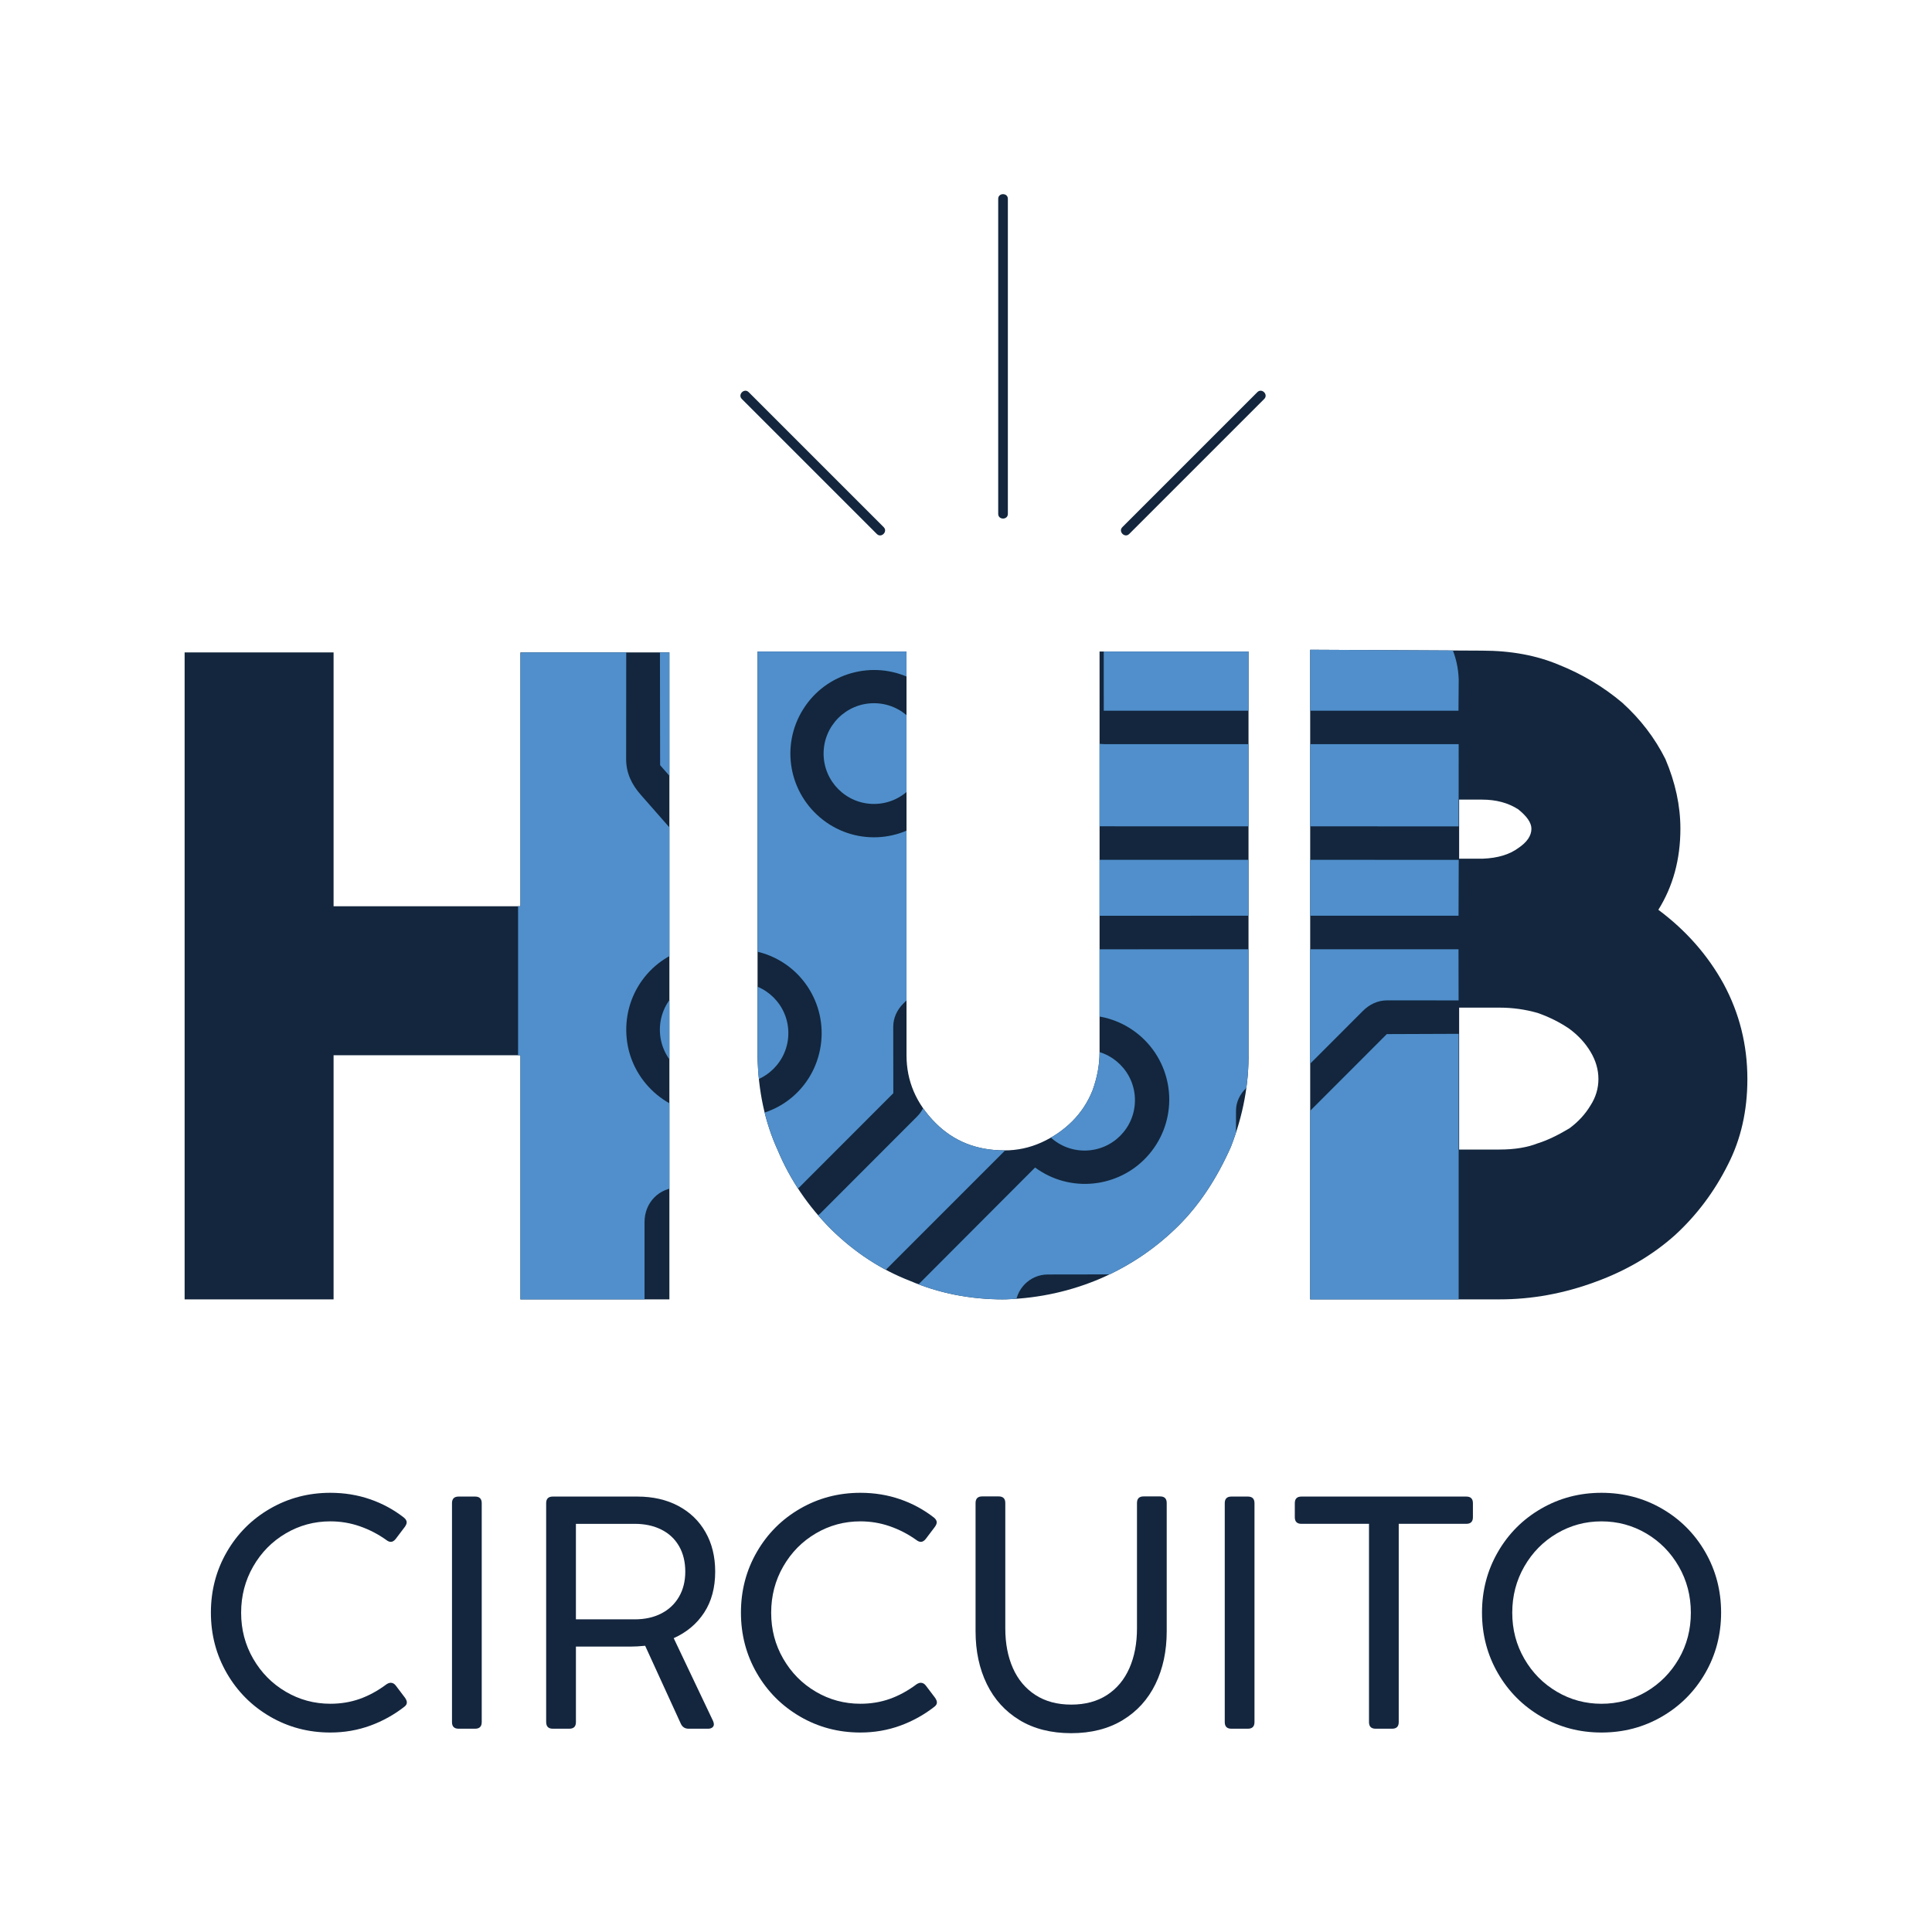
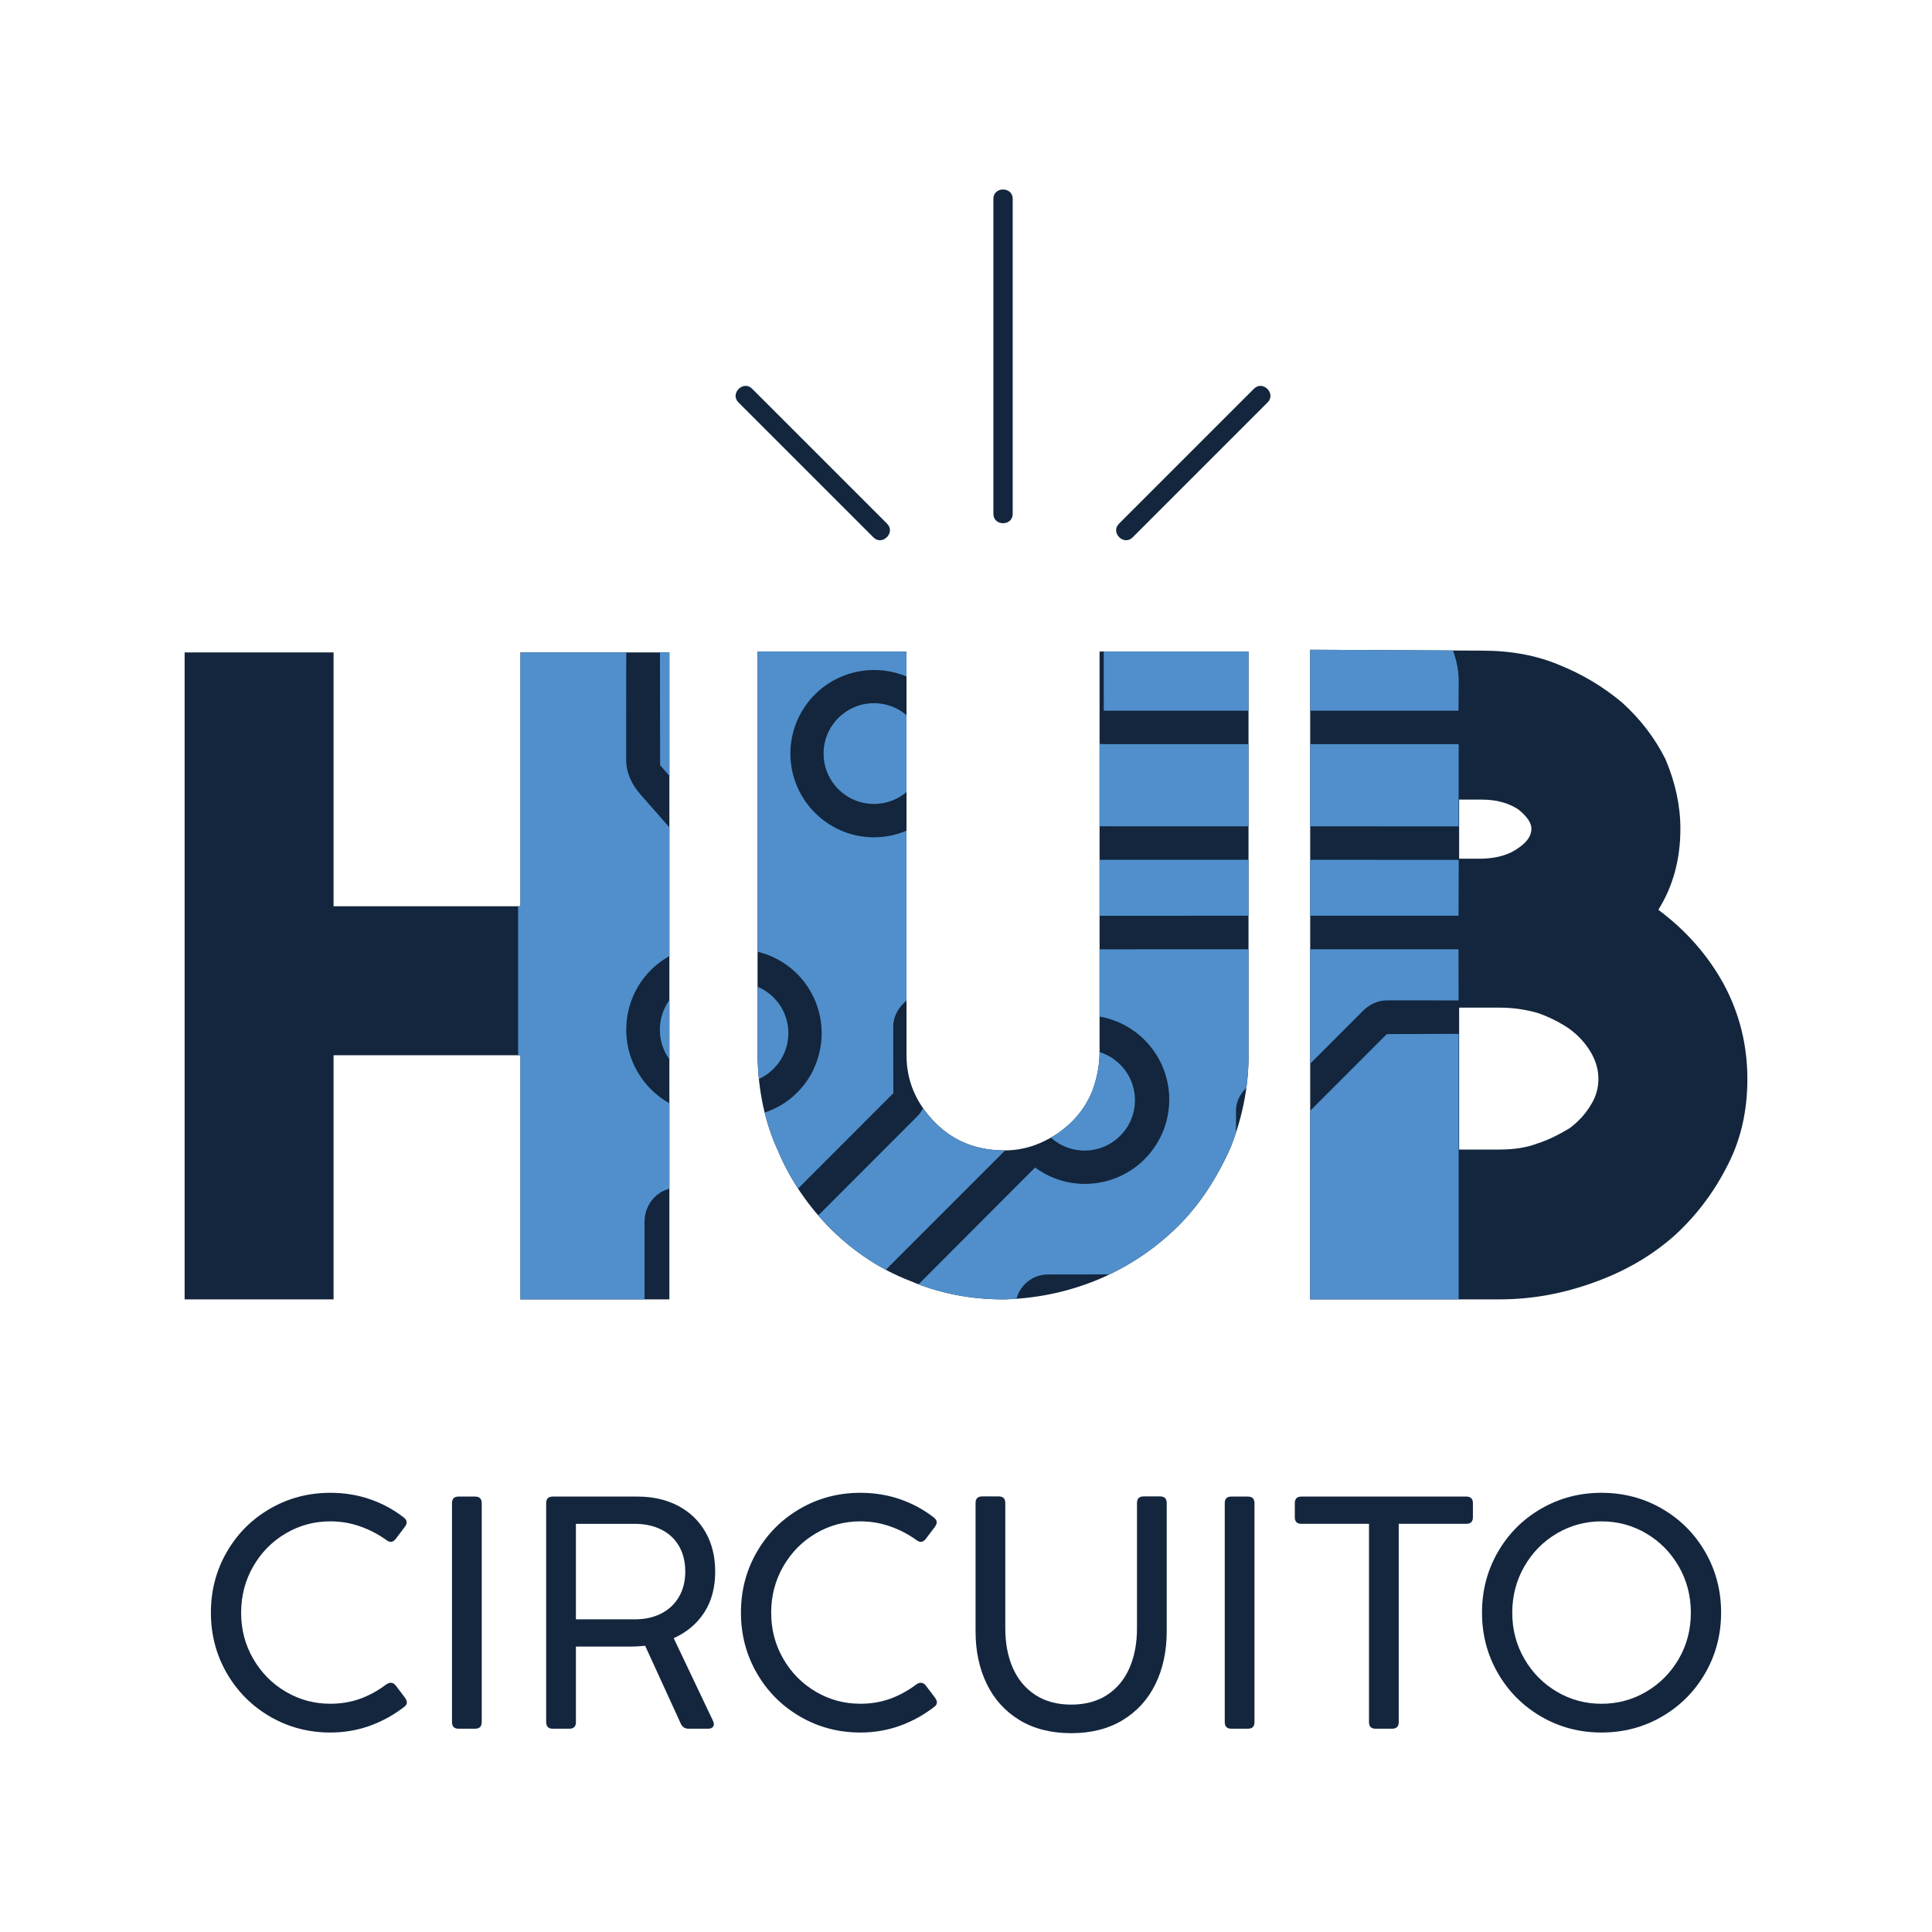
<svg xmlns="http://www.w3.org/2000/svg" id="Camada_1" data-name="Camada 1" viewBox="0 0 1000 1000">
  <defs>
    <style>
      .cls-1 {
        fill: #508fcb;
      }

      .cls-2 {
        clip-path: url(#clippath-1);
      }

      .cls-3 {
        fill: #14263e;
      }

      .cls-4 {
        fill: #13263d;
      }

      .cls-5 {
        clip-path: url(#clippath-2);
      }

      .cls-6 {
        clip-path: url(#clippath);
      }
    </style>
    <clipPath id="clippath">
      <path class="cls-4" d="M346.48,672.56h-77.1v-126.37h-96.72v126.37h-77.1v-334.87h77.1v131.39h96.72v-131.39h77.1v334.87Z" />
    </clipPath>
    <clipPath id="clippath-1">
      <path class="cls-4" d="M519.39,672.56c-17.34,0-33.46-3.19-48.36-9.58-14.91-5.77-28.44-14.6-40.6-26.46-12.17-12.16-21.44-25.85-27.83-41.06-6.69-14.6-10.19-30.87-10.49-48.82v-209.41h77.1v208.95c0,13.39,5.02,25.09,15.06,35.13,9.42,9.43,21.29,14.14,35.59,14.14,6.69,0,13.07-1.37,19.16-4.11,6.08-2.74,11.41-6.39,15.97-10.95s8.06-9.88,10.49-15.97c2.43-6.69,3.65-13.23,3.65-19.62v-207.58h77.1v207.12c.3,16.42-2.74,32.85-9.12,49.27-7.3,16.42-16.27,29.96-26.92,40.6-11.56,11.56-24.94,20.69-40.15,27.37-15.51,6.69-31.94,10.34-49.27,10.95h-1.37Z" />
    </clipPath>
    <clipPath id="clippath-2">
      <path class="cls-4" d="M858.36,470.91c14.29,10.65,25.55,23.42,33.76,38.32,8.21,15.21,12.32,31.64,12.32,49.27,0,16.42-3.35,31.18-10.04,44.25-7,13.99-16.12,26.16-27.37,36.5-11.56,10.34-25.25,18.41-41.06,24.18-16.42,6.09-33,9.12-49.73,9.12h-98.09v-336.24l88.96.46c14.9,0,28.13,2.44,39.69,7.3,12.16,4.87,23.11,11.41,32.85,19.62,9.42,8.52,16.88,18.25,22.36,29.2,5.17,12.17,7.76,24.18,7.76,36.04,0,15.82-3.81,29.81-11.41,41.97ZM767.57,444.45c7.6-.3,13.69-2.12,18.25-5.47,4.56-3.04,6.84-6.39,6.84-10.04,0-3.04-2.28-6.39-6.84-10.04-5.18-3.34-11.41-5.02-18.71-5.02h-11.86v30.57h12.32ZM776.24,595c7.6,0,14.14-1.06,19.62-3.19,4.86-1.52,10.34-4.11,16.42-7.76,4.56-3.34,8.21-7.3,10.95-11.86,2.74-4.26,4.11-8.82,4.11-13.69s-1.37-9.58-4.11-14.14c-2.74-4.56-6.39-8.51-10.95-11.86-4.87-3.34-10.34-6.08-16.42-8.21-6.39-1.82-12.93-2.74-19.62-2.74h-20.99v73.45h20.99Z" />
    </clipPath>
  </defs>
  <g>
    <g>
      <g>
-         <path class="cls-4" d="M584.47,276.39c18.12-18.12,36.24-36.24,54.36-54.36l15.53-15.53c2.28-2.28-1.26-5.81-3.54-3.54-18.12,18.12-36.24,36.24-54.36,54.36-5.18,5.18-10.35,10.35-15.53,15.53-2.28,2.28,1.26,5.81,3.54,3.54h0Z" />
-         <path class="cls-4" d="M457.4,272.86c-18.12-18.12-36.24-36.24-54.36-54.36-5.18-5.18-10.35-10.35-15.53-15.53-2.28-2.28-5.81,1.26-3.54,3.54,18.12,18.12,36.24,36.24,54.36,54.36l15.53,15.53c2.28,2.28,5.81-1.26,3.54-3.54h0Z" />
+         <path class="cls-4" d="M586.24,278.16c23.3-23.3,46.59-46.59,69.89-69.89,4.56-4.56-2.51-11.63-7.07-7.07-23.3,23.3-46.59,46.59-69.89,69.89-4.56,4.56,2.51,11.63,7.07,7.07h0Z" />
+         <path class="cls-4" d="M459.17,271.09c-23.3-23.3-46.59-46.59-69.89-69.89-4.56-4.56-11.63,2.51-7.07,7.07,23.3,23.3,46.59,46.59,69.89,69.89,4.56,4.56,11.63-2.51,7.07-7.07h0Z" />
      </g>
-       <path class="cls-4" d="M521.67,265.98V102.91c0-3.22-5-3.22-5,0v163.08c0,3.22,5,3.22,5,0h0Z" />
+       <path class="cls-4" d="M524.17,265.98V102.91c0-6.43-10-6.45-10,0v163.08c0,6.43,10,6.45,10,0h0Z" />
    </g>
    <g>
      <path class="cls-4" d="M346.48,672.56h-77.1v-126.37h-96.72v126.37h-77.1v-334.87h77.1v131.39h96.72v-131.39h77.1v334.87Z" />
      <g class="cls-6">
        <g>
          <path class="cls-1" d="M478.23,405.86c9.62-20.52,2.04-44.13-16.25-55.63-19.43-12.21-44.44-7.02-57.74,10.33-13.98,18.25-11.39,43.36,4.77,58.48,16.7,15.63,42.28,15.66,58.96.46l24.01,17.67c4.57,3.37,9.59,5.4,15.82,5.41l215.29.03-.1,29.13-216.14.03c-5.12,0-9.12,2.14-12.41,5.43l-40.4,40.39c-3.22,3.21-5.25,7.4-5.24,12.08l.04,34.68-50.13,50.18-47.49.12c-9.97.03-17.61,7.71-17.61,17.9v127.8s-21.75.05-21.75.05c-24.2.05-43.7-19.36-43.7-43.91v-367.05c0-25.02,20.15-44.1,44.8-43.91l11.2.09-.07,87.31c0,7.35,3,13.26,7.61,18.5l27.23,30.97.21,47.8c-22.51,4.67-37.11,25.12-34.74,47.5,2.3,21.8,20.96,38.97,43.51,38.93,22-.04,40.96-16.71,43.31-39.09,2.3-21.93-12.18-42.72-34.65-47.34l-.08-44.72c-.01-7.44-3.1-14.05-8.28-19.14l-26.53-30.28-.15-90.54h199.66s.07,59.08.07,59.08c.01,9.94,7.76,17.65,17.87,17.65h163.94s-.02,42.89-.02,42.89l-217.78-.06-27.04-19.22Z" />
          <path class="cls-1" d="M723.09,348.54l-.12,16.25h-164.35s-.02-59.27-.02-59.27l119.53.03c24.5-.5,44.19,18.23,44.96,42.98Z" />
          <path class="cls-1" d="M723.05,716.72c-.11,24.23-19.45,43.69-43.7,43.69h-30.32s0-67.79,0-67.79h73.99s.03,24.11.03,24.11Z" />
          <circle class="cls-1" cx="438.75" cy="387.16" r="26.27" />
          <circle class="cls-1" cx="367.82" cy="532.98" r="26.27" />
          <g>
            <path class="cls-1" d="M437.07,696.41c-.02-5.91,2.33-10.03,6.22-13.64l79.52-79.7c18.43,13.56,43.39,10.42,58.1-5.36,15.76-16.91,15.71-42.62.68-59.41-14.95-16.69-40.04-19.45-58.15-6.56-18.39,13.1-24.43,37.99-12.34,58.51l-80.69,80.73c-6.93,6.8-10.47,15.21-10.78,24.96l.02,64.48h-68.6s-.01-128.37-.01-128.37l47.27.03c4.79,0,8.82-1.81,12.34-4.89l50.69-50.77c3.14-3.15,4.8-7.33,4.82-11.75l.15-34.8,40.69-40.62,216.03-.04.05,26.69-37.19-.03c-5,0-9.3,2.08-12.73,5.51l-40.37,40.4c-3.09,3.09-5.12,7.11-5.13,11.6l-.06,35.09-50.15,50.33-47.94.07c-9.49.01-17,7.76-17.01,17.35v84.18s-75.4,0-75.4,0v-64.01Z" />
            <path class="cls-1" d="M529.89,760.44l-.02-84.1,46.61-.05c5.17,0,9.73-1.83,13.35-5.45l49.64-49.64c3.86-3.76,5.54-8.46,5.54-13.86v-33.28s40.56-40.59,40.56-40.59l37.48-.14v141.81s-73.21,0-73.21,0c-10.1-.08-17.96,7.37-18.29,17.5l.06,67.8h-101.73Z" />
            <circle class="cls-1" cx="548.62" cy="567.97" r="26.27" />
          </g>
        </g>
      </g>
    </g>
    <g>
      <path class="cls-4" d="M519.39,672.56c-17.34,0-33.46-3.19-48.36-9.58-14.91-5.77-28.44-14.6-40.6-26.46-12.17-12.16-21.44-25.85-27.83-41.06-6.69-14.6-10.19-30.87-10.49-48.82v-209.41h77.1v208.95c0,13.39,5.02,25.09,15.06,35.13,9.42,9.43,21.29,14.14,35.59,14.14,6.69,0,13.07-1.37,19.16-4.11,6.08-2.74,11.41-6.39,15.97-10.95s8.06-9.88,10.49-15.97c2.43-6.69,3.65-13.23,3.65-19.62v-207.58h77.1v207.12c.3,16.42-2.74,32.85-9.12,49.27-7.3,16.42-16.27,29.96-26.92,40.6-11.56,11.56-24.94,20.69-40.15,27.37-15.51,6.69-31.94,10.34-49.27,10.95h-1.37Z" />
      <g class="cls-2">
        <g>
          <path class="cls-1" d="M491.53,408.61c9.55-20.36,2.03-43.79-16.13-55.2-19.28-12.12-44.1-6.96-57.29,10.25-13.87,18.1-11.3,43.03,4.73,58.03,16.57,15.51,41.95,15.54,58.51.45l23.83,17.53c4.54,3.34,9.52,5.36,15.7,5.36l213.63.03-.1,28.91-214.46.03c-5.08,0-9.05,2.12-12.32,5.39l-40.09,40.07c-3.19,3.19-5.2,7.35-5.2,11.98l.04,34.41-49.75,49.79-47.12.12c-9.9.03-17.47,7.65-17.47,17.77v126.81s-21.58.05-21.58.05c-24.01.05-43.36-19.21-43.36-43.57v-364.2c0-24.83,19.99-43.76,44.45-43.57l11.12.09-.07,86.63c0,7.29,2.97,13.15,7.55,18.36l27.02,30.73.21,47.43c-22.33,4.63-36.82,24.92-34.47,47.13,2.28,21.63,20.8,38.67,43.17,38.63s40.64-16.58,42.97-38.78c2.28-21.76-12.08-42.39-34.38-46.97l-.08-44.38c-.01-7.38-3.07-13.94-8.22-18.99l-26.32-30.05-.15-89.84h198.11s.07,58.62.07,58.62c.01,9.87,7.7,17.51,17.73,17.51h162.67s-.02,42.56-.02,42.56l-216.09-.05-26.83-19.07Z" />
          <path class="cls-1" d="M734.5,351.73l-.12,16.13h-163.08s-.02-58.81-.02-58.81l118.61.03c24.31-.49,43.85,18.09,44.61,42.65Z" />
          <path class="cls-1" d="M734.45,717.06c-.11,24.04-19.3,43.35-43.36,43.35h-30.08s0-67.27,0-67.27h73.42s.03,23.92.03,23.92Z" />
          <circle class="cls-1" cx="452.36" cy="390.05" r="26.07" />
          <circle class="cls-1" cx="381.98" cy="534.74" r="26.07" />
          <g>
            <path class="cls-1" d="M450.69,696.91c-.02-5.86,2.31-9.95,6.17-13.53l78.9-79.08c18.28,13.45,43.06,10.34,57.65-5.32,15.64-16.78,15.59-42.29.67-58.95-14.84-16.56-39.73-19.3-57.7-6.51-18.25,13-24.24,37.7-12.24,58.05l-80.07,80.1c-6.88,6.74-10.38,15.09-10.7,24.76l.02,63.98h-68.07s-.01-127.37-.01-127.37l46.9.03c4.76,0,8.76-1.79,12.24-4.86l50.3-50.37c3.12-3.12,4.76-7.27,4.78-11.65l.14-34.53,40.37-40.3,214.35-.04.05,26.49-36.9-.03c-4.96,0-9.23,2.07-12.63,5.47l-40.06,40.08c-3.07,3.07-5.08,7.05-5.09,11.51l-.05,34.82-49.77,49.94-47.57.07c-9.41.01-16.87,7.7-16.87,17.21v83.53s-74.82,0-74.82,0v-63.52Z" />
            <path class="cls-1" d="M542.8,760.44l-.02-83.44,46.25-.05c5.13,0,9.66-1.82,13.25-5.41l49.26-49.25c3.83-3.73,5.5-8.39,5.5-13.75v-33.02s40.24-40.27,40.24-40.27l37.19-.14v140.71s-72.64,0-72.64,0c-10.02-.08-17.82,7.32-18.15,17.36l.06,67.27h-100.94Z" />
            <circle class="cls-1" cx="561.38" cy="569.46" r="26.07" />
          </g>
        </g>
      </g>
    </g>
    <g>
      <path class="cls-4" d="M858.36,470.91c14.29,10.65,25.55,23.42,33.76,38.32,8.21,15.21,12.32,31.64,12.32,49.27,0,16.42-3.35,31.18-10.04,44.25-7,13.99-16.12,26.16-27.37,36.5-11.56,10.34-25.25,18.41-41.06,24.18-16.42,6.09-33,9.12-49.73,9.12h-98.09v-336.24l88.96.46c14.9,0,28.13,2.44,39.69,7.3,12.16,4.87,23.11,11.41,32.85,19.62,9.42,8.52,16.88,18.25,22.36,29.2,5.17,12.17,7.76,24.18,7.76,36.04,0,15.82-3.81,29.81-11.41,41.97ZM767.57,444.45c7.6-.3,13.69-2.12,18.25-5.47,4.56-3.04,6.84-6.39,6.84-10.04,0-3.04-2.28-6.39-6.84-10.04-5.18-3.34-11.41-5.02-18.71-5.02h-11.86v30.57h12.32ZM776.24,595c7.6,0,14.14-1.06,19.62-3.19,4.86-1.52,10.34-4.11,16.42-7.76,4.56-3.34,8.21-7.3,10.95-11.86,2.74-4.26,4.11-8.82,4.11-13.69s-1.37-9.58-4.11-14.14c-2.74-4.56-6.39-8.51-10.95-11.86-4.87-3.34-10.34-6.08-16.42-8.21-6.39-1.82-12.93-2.74-19.62-2.74h-20.99v73.45h20.99Z" />
      <g class="cls-5">
        <g>
          <path class="cls-1" d="M512.06,408.61c9.55-20.36,2.03-43.79-16.13-55.2-19.28-12.12-44.1-6.96-57.29,10.25-13.87,18.1-11.3,43.03,4.73,58.03,16.57,15.51,41.95,15.54,58.51.45l23.83,17.53c4.54,3.34,9.52,5.36,15.7,5.36l213.63.03-.1,28.91-214.46.03c-5.08,0-9.05,2.12-12.32,5.39l-40.09,40.07c-3.19,3.19-5.2,7.35-5.2,11.98l.04,34.41-49.75,49.79-47.12.12c-9.9.03-17.47,7.65-17.47,17.77v126.81s-21.58.05-21.58.05c-24.01.05-43.36-19.21-43.36-43.57v-364.2c0-24.83,19.99-43.76,44.45-43.57l11.12.09-.07,86.63c0,7.29,2.97,13.15,7.55,18.36l27.02,30.73.21,47.43c-22.33,4.63-36.82,24.92-34.47,47.13,2.28,21.63,20.8,38.67,43.17,38.63s40.64-16.58,42.97-38.78c2.28-21.76-12.08-42.39-34.38-46.97l-.08-44.38c-.01-7.38-3.07-13.94-8.22-18.99l-26.32-30.05-.15-89.84h198.11s.07,58.62.07,58.62c.01,9.87,7.7,17.51,17.73,17.51h162.67s-.02,42.56-.02,42.56l-216.09-.05-26.83-19.07Z" />
          <path class="cls-1" d="M755.03,351.73l-.12,16.13h-163.08s-.02-58.81-.02-58.81l118.61.03c24.31-.49,43.85,18.09,44.61,42.65Z" />
          <path class="cls-1" d="M754.98,717.06c-.11,24.04-19.3,43.35-43.36,43.35h-30.08s0-67.27,0-67.27h73.42s.03,23.92.03,23.92Z" />
          <circle class="cls-1" cx="472.89" cy="390.05" r="26.07" />
          <circle class="cls-1" cx="402.51" cy="534.74" r="26.07" />
          <g>
            <path class="cls-1" d="M471.22,696.91c-.02-5.86,2.31-9.95,6.17-13.53l78.9-79.08c18.28,13.45,43.06,10.34,57.65-5.32,15.64-16.78,15.59-42.29.67-58.95-14.84-16.56-39.73-19.3-57.7-6.51-18.25,13-24.24,37.7-12.24,58.05l-80.07,80.1c-6.88,6.74-10.38,15.09-10.7,24.76l.02,63.98h-68.07s-.01-127.37-.01-127.37l46.9.03c4.76,0,8.76-1.79,12.24-4.86l50.3-50.37c3.12-3.12,4.76-7.27,4.78-11.65l.14-34.53,40.37-40.3,214.35-.04.05,26.49-36.9-.03c-4.96,0-9.23,2.07-12.63,5.47l-40.06,40.08c-3.07,3.07-5.08,7.05-5.09,11.51l-.05,34.82-49.77,49.94-47.57.07c-9.41.01-16.87,7.7-16.87,17.21v83.53s-74.82,0-74.82,0v-63.52Z" />
            <path class="cls-1" d="M563.33,760.44l-.02-83.44,46.25-.05c5.13,0,9.66-1.82,13.25-5.41l49.26-49.25c3.83-3.73,5.5-8.39,5.5-13.75v-33.02s40.24-40.27,40.24-40.27l37.19-.14v140.71s-72.64,0-72.64,0c-10.02-.08-17.82,7.32-18.15,17.36l.06,67.27h-100.94Z" />
            <circle class="cls-1" cx="581.91" cy="569.46" r="26.07" />
          </g>
        </g>
      </g>
    </g>
  </g>
  <g>
    <path class="cls-3" d="M139.78,888.5c-9.46-5.5-16.93-13-22.41-22.49-5.47-9.49-8.21-19.94-8.21-31.34s2.73-21.85,8.21-31.34c5.47-9.49,12.94-16.98,22.41-22.45,9.46-5.47,19.87-8.21,31.22-8.21,7.24,0,14.08,1.11,20.52,3.33s12.28,5.39,17.53,9.49c.97.8,1.45,1.62,1.45,2.48,0,.63-.31,1.4-.94,2.31l-4.79,6.33c-.8.97-1.62,1.45-2.48,1.45-.74,0-1.51-.31-2.31-.94-4.22-3.02-8.78-5.39-13.68-7.1-4.91-1.71-10.01-2.57-15.31-2.57-8.33,0-16.02,2.08-23.09,6.24-7.07,4.16-12.69,9.86-16.85,17.11-4.16,7.24-6.24,15.22-6.24,23.94s2.08,16.61,6.24,23.82c4.16,7.21,9.78,12.9,16.85,17.06,7.07,4.16,14.77,6.24,23.09,6.24,5.42,0,10.49-.84,15.22-2.52,4.73-1.68,9.35-4.2,13.86-7.57.8-.51,1.51-.77,2.14-.77,1.03,0,1.91.48,2.65,1.45l4.79,6.33c.62.91.94,1.71.94,2.4,0,.8-.4,1.51-1.2,2.14-5.36,4.22-11.29,7.51-17.79,9.88-6.5,2.36-13.37,3.55-20.61,3.55-11.35,0-21.75-2.75-31.22-8.25Z" />
    <path class="cls-3" d="M245.92,894.78h-8.55c-2.28,0-3.42-1.14-3.42-3.42v-113.32c0-2.28,1.14-3.42,3.42-3.42h8.55c2.28,0,3.42,1.14,3.42,3.42v113.32c0,2.28-1.14,3.42-3.42,3.42Z" />
    <path class="cls-3" d="M282.69,891.36v-113.32c0-2.28,1.14-3.42,3.42-3.42h43.79c8.04,0,15.09,1.61,21.16,4.83,6.07,3.22,10.78,7.75,14.11,13.6,3.34,5.84,5.01,12.64,5.01,20.4,0,8.33-1.9,15.39-5.69,21.21-3.79,5.81-9.05,10.23-15.78,13.25l20.36,42.85c.29.68.43,1.26.43,1.71,0,.68-.27,1.24-.81,1.67-.54.43-1.27.64-2.18.64h-10.09c-1.88,0-3.22-.85-4.02-2.57l-18.47-40.36c-2.85.29-5.47.43-7.87.43h-27.96v39.08c0,2.28-1.14,3.42-3.42,3.42h-8.55c-2.28,0-3.42-1.14-3.42-3.42ZM342.3,835.13c3.93-2.02,6.98-4.9,9.15-8.64,2.17-3.73,3.25-8.08,3.25-13.04s-1.08-9.48-3.25-13.21c-2.17-3.73-5.23-6.59-9.19-8.55s-8.51-2.95-13.64-2.95h-30.53v49.43h30.44c5.24,0,9.84-1.01,13.77-3.04Z" />
    <path class="cls-3" d="M414.13,888.5c-9.46-5.5-16.93-13-22.41-22.49-5.47-9.49-8.21-19.94-8.21-31.34s2.73-21.85,8.21-31.34c5.47-9.49,12.94-16.98,22.41-22.45s19.87-8.21,31.22-8.21c7.24,0,14.08,1.11,20.52,3.33,6.44,2.22,12.28,5.39,17.53,9.49.97.8,1.45,1.62,1.45,2.48,0,.63-.31,1.4-.94,2.31l-4.79,6.33c-.8.97-1.62,1.45-2.48,1.45-.74,0-1.51-.31-2.31-.94-4.22-3.02-8.78-5.39-13.68-7.1-4.91-1.71-10.01-2.57-15.31-2.57-8.33,0-16.02,2.08-23.09,6.24-7.07,4.16-12.69,9.86-16.85,17.11-4.16,7.24-6.24,15.22-6.24,23.94s2.08,16.61,6.24,23.82c4.16,7.21,9.78,12.9,16.85,17.06,7.07,4.16,14.77,6.24,23.09,6.24,5.42,0,10.49-.84,15.22-2.52,4.73-1.68,9.35-4.2,13.86-7.57.8-.51,1.51-.77,2.14-.77,1.03,0,1.91.48,2.65,1.45l4.79,6.33c.62.91.94,1.71.94,2.4,0,.8-.4,1.51-1.2,2.14-5.36,4.22-11.29,7.51-17.79,9.88-6.5,2.36-13.37,3.55-20.61,3.55-11.35,0-21.75-2.75-31.22-8.25Z" />
    <path class="cls-3" d="M527.75,890.34c-7.44-4.5-13.1-10.73-16.98-18.69-3.88-7.95-5.82-17.06-5.82-27.32v-66.37c0-2.28,1.14-3.42,3.42-3.42h8.55c2.28,0,3.42,1.14,3.42,3.42v64.91c0,7.75,1.31,14.6,3.93,20.53,2.62,5.93,6.5,10.56,11.63,13.9,5.13,3.33,11.32,5,18.56,5s13.41-1.65,18.52-4.96c5.1-3.31,8.96-7.94,11.59-13.9,2.62-5.96,3.93-12.81,3.93-20.57v-64.91c0-2.28,1.14-3.42,3.42-3.42h8.55c2.28,0,3.42,1.14,3.42,3.42v66.37c0,10.26-1.94,19.37-5.82,27.32-3.88,7.95-9.53,14.18-16.98,18.69-7.44,4.5-16.32,6.75-26.64,6.75s-19.28-2.25-26.73-6.75Z" />
    <path class="cls-3" d="M645.9,894.78h-8.55c-2.28,0-3.42-1.14-3.42-3.42v-113.32c0-2.28,1.14-3.42,3.42-3.42h8.55c2.28,0,3.42,1.14,3.42,3.42v113.32c0,2.28-1.14,3.42-3.42,3.42Z" />
    <path class="cls-3" d="M720.56,894.78h-8.55c-2.28,0-3.42-1.14-3.42-3.42v-102.63h-34.98c-2.28,0-3.42-1.14-3.42-3.42v-7.27c0-2.28,1.14-3.42,3.42-3.42h85.35c2.28,0,3.42,1.14,3.42,3.42v7.27c0,2.28-1.14,3.42-3.42,3.42h-34.98v102.63c0,2.28-1.14,3.42-3.42,3.42Z" />
    <path class="cls-3" d="M797.7,888.5c-9.46-5.5-16.93-13-22.41-22.49-5.47-9.49-8.21-19.94-8.21-31.34s2.73-21.85,8.21-31.34c5.47-9.49,12.94-16.98,22.41-22.45s19.87-8.21,31.22-8.21,21.83,2.73,31.3,8.21c9.46,5.47,16.94,12.96,22.41,22.45,5.47,9.49,8.21,19.94,8.21,31.34s-2.74,21.85-8.21,31.34c-5.47,9.49-12.94,16.99-22.41,22.49-9.46,5.5-19.9,8.25-31.3,8.25s-21.75-2.75-31.22-8.25ZM852.09,875.63c7.07-4.16,12.69-9.84,16.85-17.02,4.16-7.18,6.24-15.14,6.24-23.86s-2.08-16.71-6.24-23.94c-4.16-7.24-9.78-12.94-16.85-17.11-7.07-4.16-14.79-6.24-23.17-6.24s-16.02,2.08-23.09,6.24c-7.07,4.16-12.69,9.86-16.85,17.11-4.16,7.24-6.24,15.22-6.24,23.94s2.08,16.61,6.24,23.82c4.16,7.21,9.78,12.9,16.85,17.06,7.07,4.16,14.77,6.24,23.09,6.24s16.11-2.08,23.17-6.24Z" />
  </g>
</svg>
